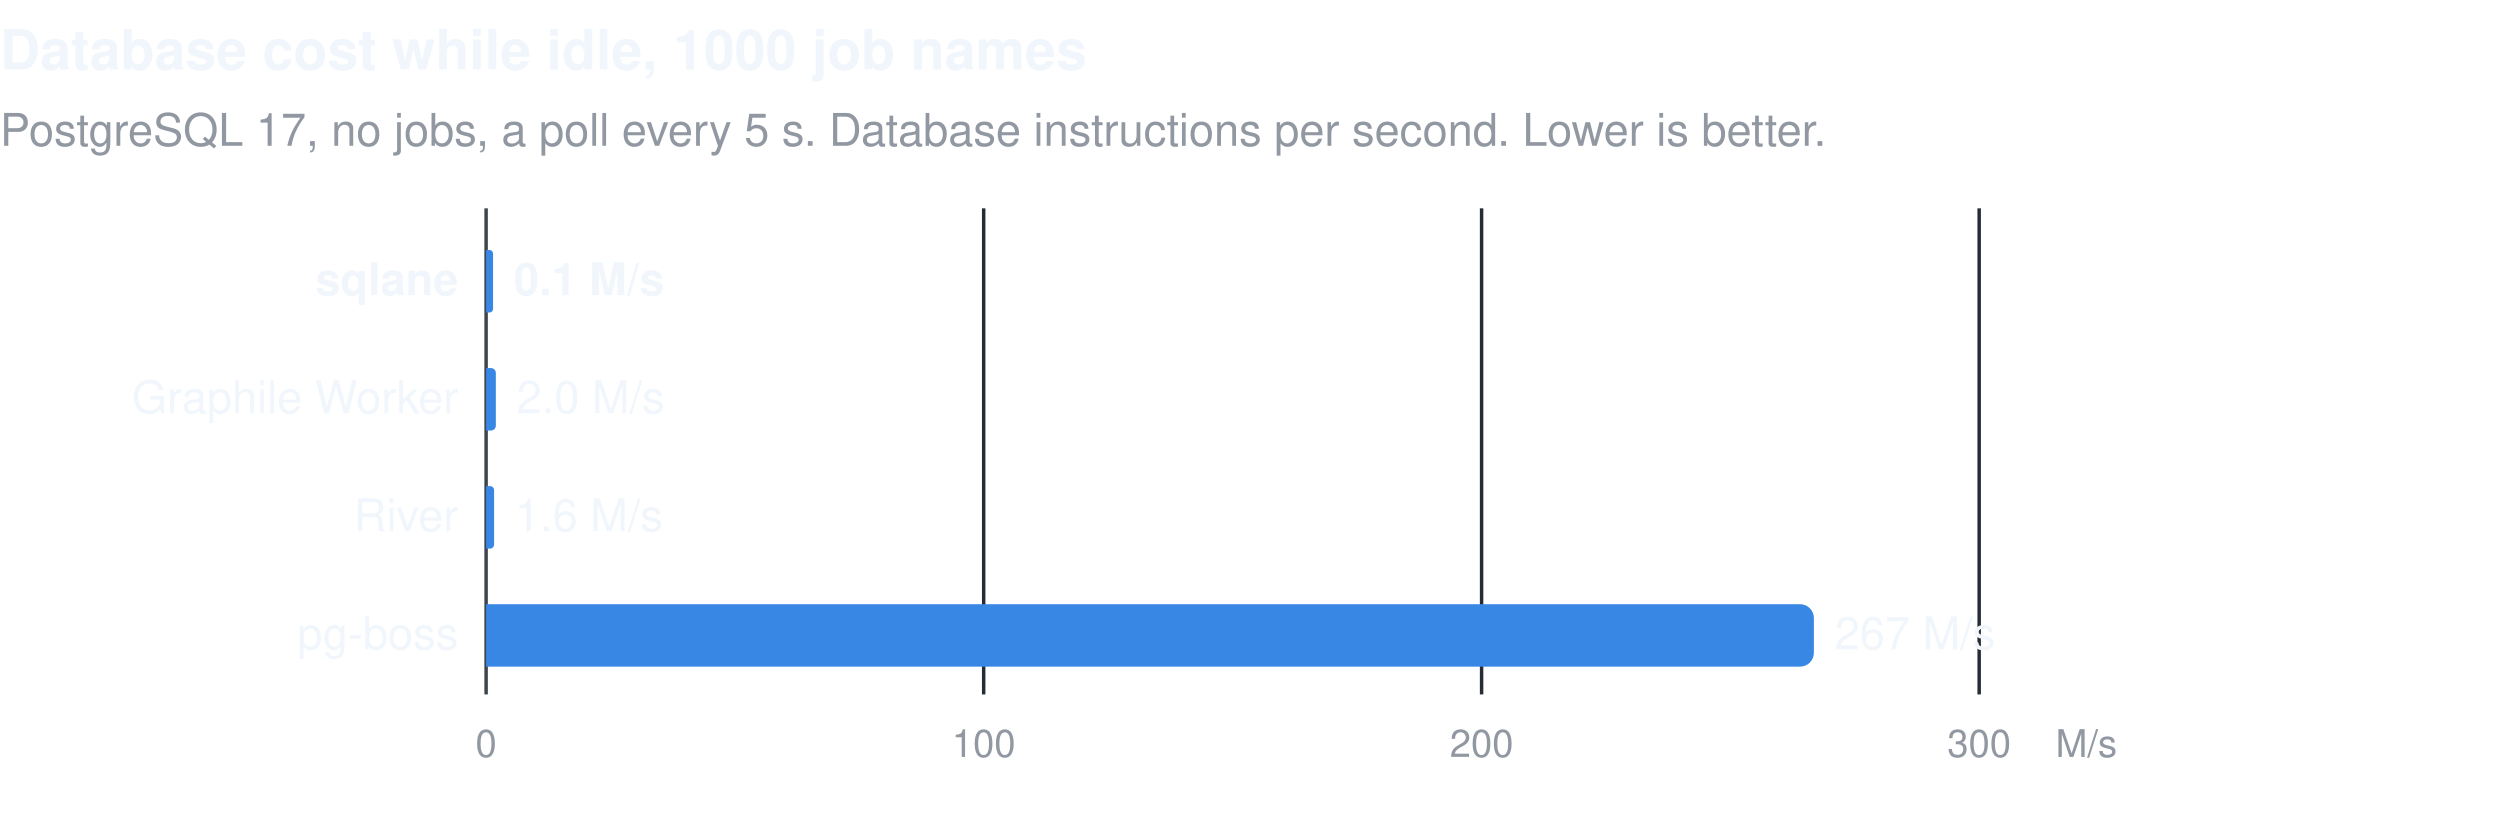
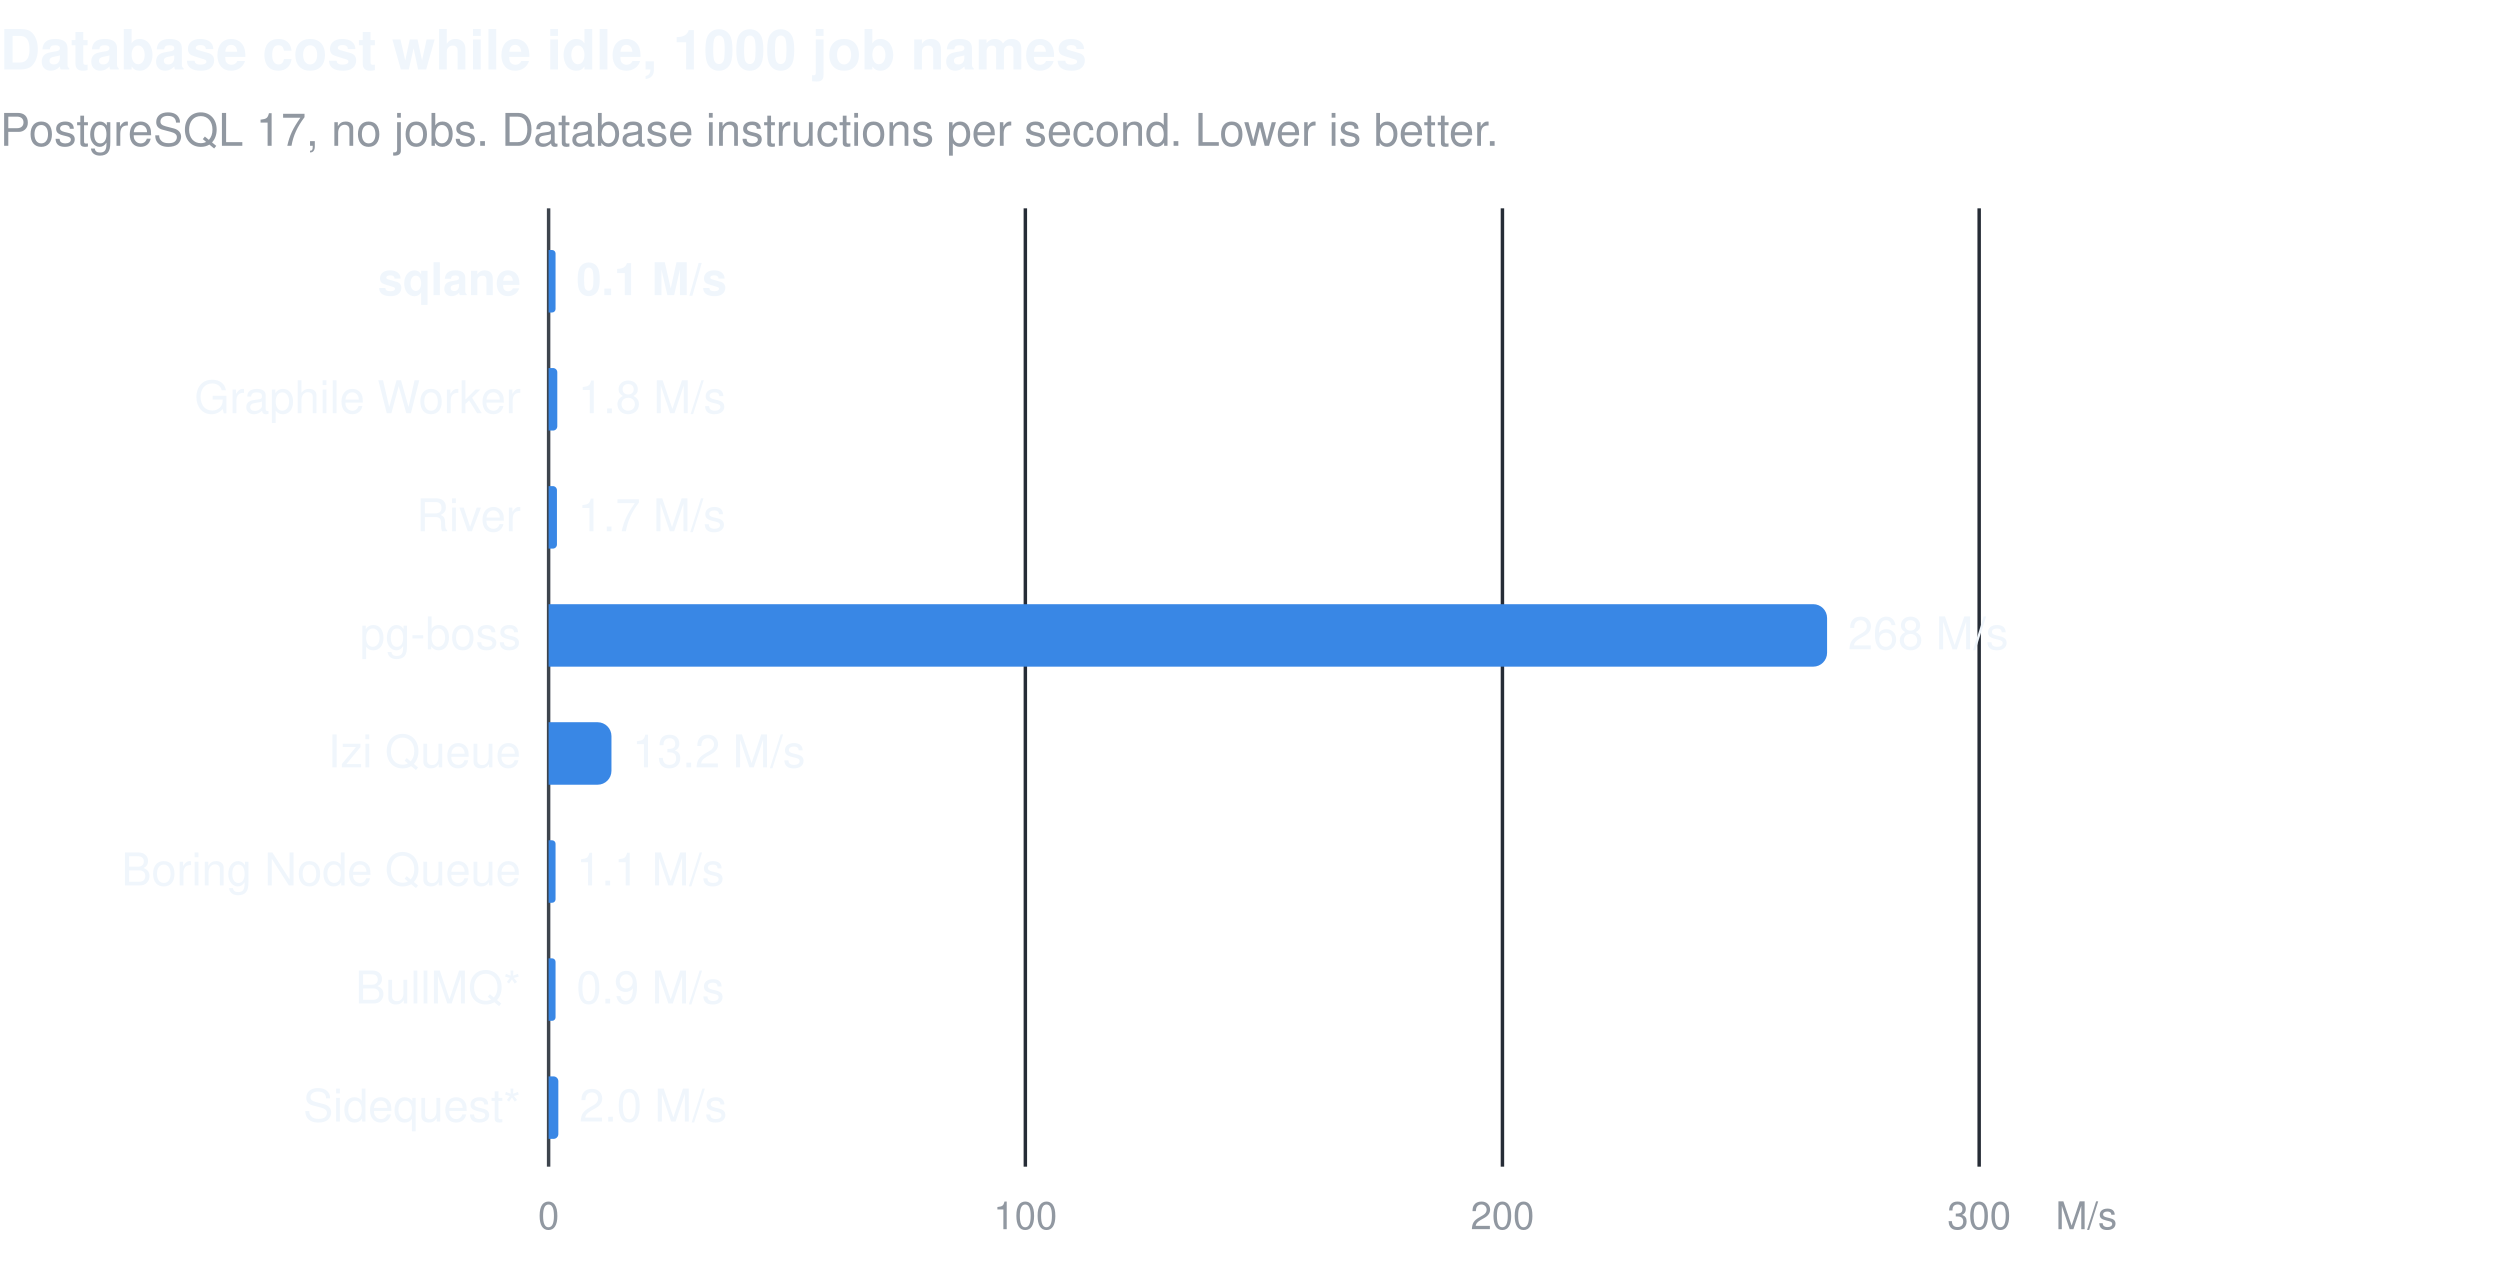
- <svg xmlns="http://www.w3.org/2000/svg" width="720" height="234" viewBox="0 0 720 234" font-family="-apple-system, BlinkMacSystemFont, 'Segoe UI', Helvetica, Arial, sans-serif" role="img" aria-label="Database cost while idle, 1000 job names">
+ <svg xmlns="http://www.w3.org/2000/svg" width="720" height="370" viewBox="0 0 720 370" font-family="-apple-system, BlinkMacSystemFont, 'Segoe UI', Helvetica, Arial, sans-serif" role="img" aria-label="Database cost while idle, 1000 job names">
  <text x="0" y="20" font-size="16" font-weight="600" fill="#f0f6fc">Database cost while idle, 1000 job names</text>
-   <text x="0" y="42" font-size="13" fill="#9198a1">PostgreSQL 17, no jobs, a poll every 5 s. Database instructions per second. Lower is better.</text>
-   <line x1="140.0" y1="60" x2="140.0" y2="200" stroke="#3d444d" />
-   <text x="140.0" y="218" font-size="11" fill="#9198a1" text-anchor="middle">0</text>
-   <line x1="283.3" y1="60" x2="283.3" y2="200" stroke="#262c36" />
-   <text x="283.3" y="218" font-size="11" fill="#9198a1" text-anchor="middle">100</text>
-   <line x1="426.7" y1="60" x2="426.7" y2="200" stroke="#262c36" />
-   <text x="426.7" y="218" font-size="11" fill="#9198a1" text-anchor="middle">200</text>
-   <line x1="570.0" y1="60" x2="570.0" y2="200" stroke="#262c36" />
-   <text x="570.0" y="218" font-size="11" fill="#9198a1" text-anchor="middle">300</text>
-   <text x="592" y="218" font-size="11" fill="#9198a1">M/s</text>
-   <text x="132" y="85" font-size="13" fill="#f0f6fc" text-anchor="end" font-weight="600">sqlane</text>
-   <path d="M140,72H141.0A1,1 0 0 1 142.0,73V89A1,1 0 0 1 141.0,90H140Z" fill="#3987e5" />
-   <text x="148.0" y="85" font-size="13" fill="#f0f6fc" font-weight="600">0.1 M/s</text>
-   <text x="132" y="119" font-size="13" fill="#f0f6fc" text-anchor="end">Graphile Worker</text>
-   <path d="M140,106H141.4A1.413,1.413 0 0 1 142.8,107.413V122.587A1.413,1.413 0 0 1 141.4,124H140Z" fill="#3987e5" />
-   <text x="148.8" y="119" font-size="13" fill="#f0f6fc">2.0 M/s</text>
-   <text x="132" y="153" font-size="13" fill="#f0f6fc" text-anchor="end">River</text>
-   <path d="M140,140H141.2A1.168,1.168 0 0 1 142.3,141.168V156.832A1.168,1.168 0 0 1 141.2,158H140Z" fill="#3987e5" />
-   <text x="148.3" y="153" font-size="13" fill="#f0f6fc">1.6 M/s</text>
-   <text x="132" y="187" font-size="13" fill="#f0f6fc" text-anchor="end">pg-boss</text>
-   <path d="M140,174H518.4A4,4 0 0 1 522.4,178V188A4,4 0 0 1 518.4,192H140Z" fill="#3987e5" />
-   <text x="528.4" y="187" font-size="13" fill="#f0f6fc">267 M/s</text>
+   <text x="0" y="42" font-size="13" fill="#9198a1">PostgreSQL 17, no jobs. Database instructions per second. Lower is better.</text>
+   <line x1="158.0" y1="60" x2="158.0" y2="336" stroke="#3d444d" />
+   <text x="158.0" y="354" font-size="11" fill="#9198a1" text-anchor="middle">0</text>
+   <line x1="295.3" y1="60" x2="295.3" y2="336" stroke="#262c36" />
+   <text x="295.3" y="354" font-size="11" fill="#9198a1" text-anchor="middle">100</text>
+   <line x1="432.7" y1="60" x2="432.7" y2="336" stroke="#262c36" />
+   <text x="432.7" y="354" font-size="11" fill="#9198a1" text-anchor="middle">200</text>
+   <line x1="570.0" y1="60" x2="570.0" y2="336" stroke="#262c36" />
+   <text x="570.0" y="354" font-size="11" fill="#9198a1" text-anchor="middle">300</text>
+   <text x="592" y="354" font-size="11" fill="#9198a1">M/s</text>
+   <text x="150" y="85" font-size="13" fill="#f0f6fc" text-anchor="end" font-weight="600">sqlane</text>
+   <path d="M158,72H159.0A1,1 0 0 1 160.0,73V89A1,1 0 0 1 159.0,90H158Z" fill="#3987e5" />
+   <text x="166.0" y="85" font-size="13" fill="#f0f6fc" font-weight="600">0.1 M/s</text>
+   <text x="150" y="119" font-size="13" fill="#f0f6fc" text-anchor="end">Graphile Worker</text>
+   <path d="M158,106H159.2A1.226,1.226 0 0 1 160.5,107.226V122.774A1.226,1.226 0 0 1 159.2,124H158Z" fill="#3987e5" />
+   <text x="166.5" y="119" font-size="13" fill="#f0f6fc">1.8 M/s</text>
+   <text x="150" y="153" font-size="13" fill="#f0f6fc" text-anchor="end">River</text>
+   <path d="M158,140H159.2A1.183,1.183 0 0 1 160.4,141.183V156.817A1.183,1.183 0 0 1 159.2,158H158Z" fill="#3987e5" />
+   <text x="166.4" y="153" font-size="13" fill="#f0f6fc">1.7 M/s</text>
+   <text x="150" y="187" font-size="13" fill="#f0f6fc" text-anchor="end">pg-boss</text>
+   <path d="M158,174H522.2A4,4 0 0 1 526.2,178V188A4,4 0 0 1 522.2,192H158Z" fill="#3987e5" />
+   <text x="532.2" y="187" font-size="13" fill="#f0f6fc">268 M/s</text>
+   <text x="150" y="221" font-size="13" fill="#f0f6fc" text-anchor="end">Izi Queue</text>
+   <path d="M158,208H172.1A4,4 0 0 1 176.1,212V222A4,4 0 0 1 172.1,226H158Z" fill="#3987e5" />
+   <text x="182.1" y="221" font-size="13" fill="#f0f6fc">13.2 M/s</text>
+   <text x="150" y="255" font-size="13" fill="#f0f6fc" text-anchor="end">Boring Node Queue</text>
+   <path d="M158,242H159.0A1,1 0 0 1 160.0,243V259A1,1 0 0 1 159.0,260H158Z" fill="#3987e5" />
+   <text x="166.0" y="255" font-size="13" fill="#f0f6fc">1.1 M/s</text>
+   <text x="150" y="289" font-size="13" fill="#f0f6fc" text-anchor="end">BullMQ*</text>
+   <path d="M158,276H159.0A1,1 0 0 1 160.0,277V293A1,1 0 0 1 159.0,294H158Z" fill="#3987e5" />
+   <text x="166.0" y="289" font-size="13" fill="#f0f6fc">0.9 M/s</text>
+   <text x="150" y="323" font-size="13" fill="#f0f6fc" text-anchor="end">Sidequest*</text>
+   <path d="M158,310H159.4A1.389,1.389 0 0 1 160.8,311.389V326.611A1.389,1.389 0 0 1 159.4,328H158Z" fill="#3987e5" />
+   <text x="166.8" y="323" font-size="13" fill="#f0f6fc">2.0 M/s</text>
</svg>
